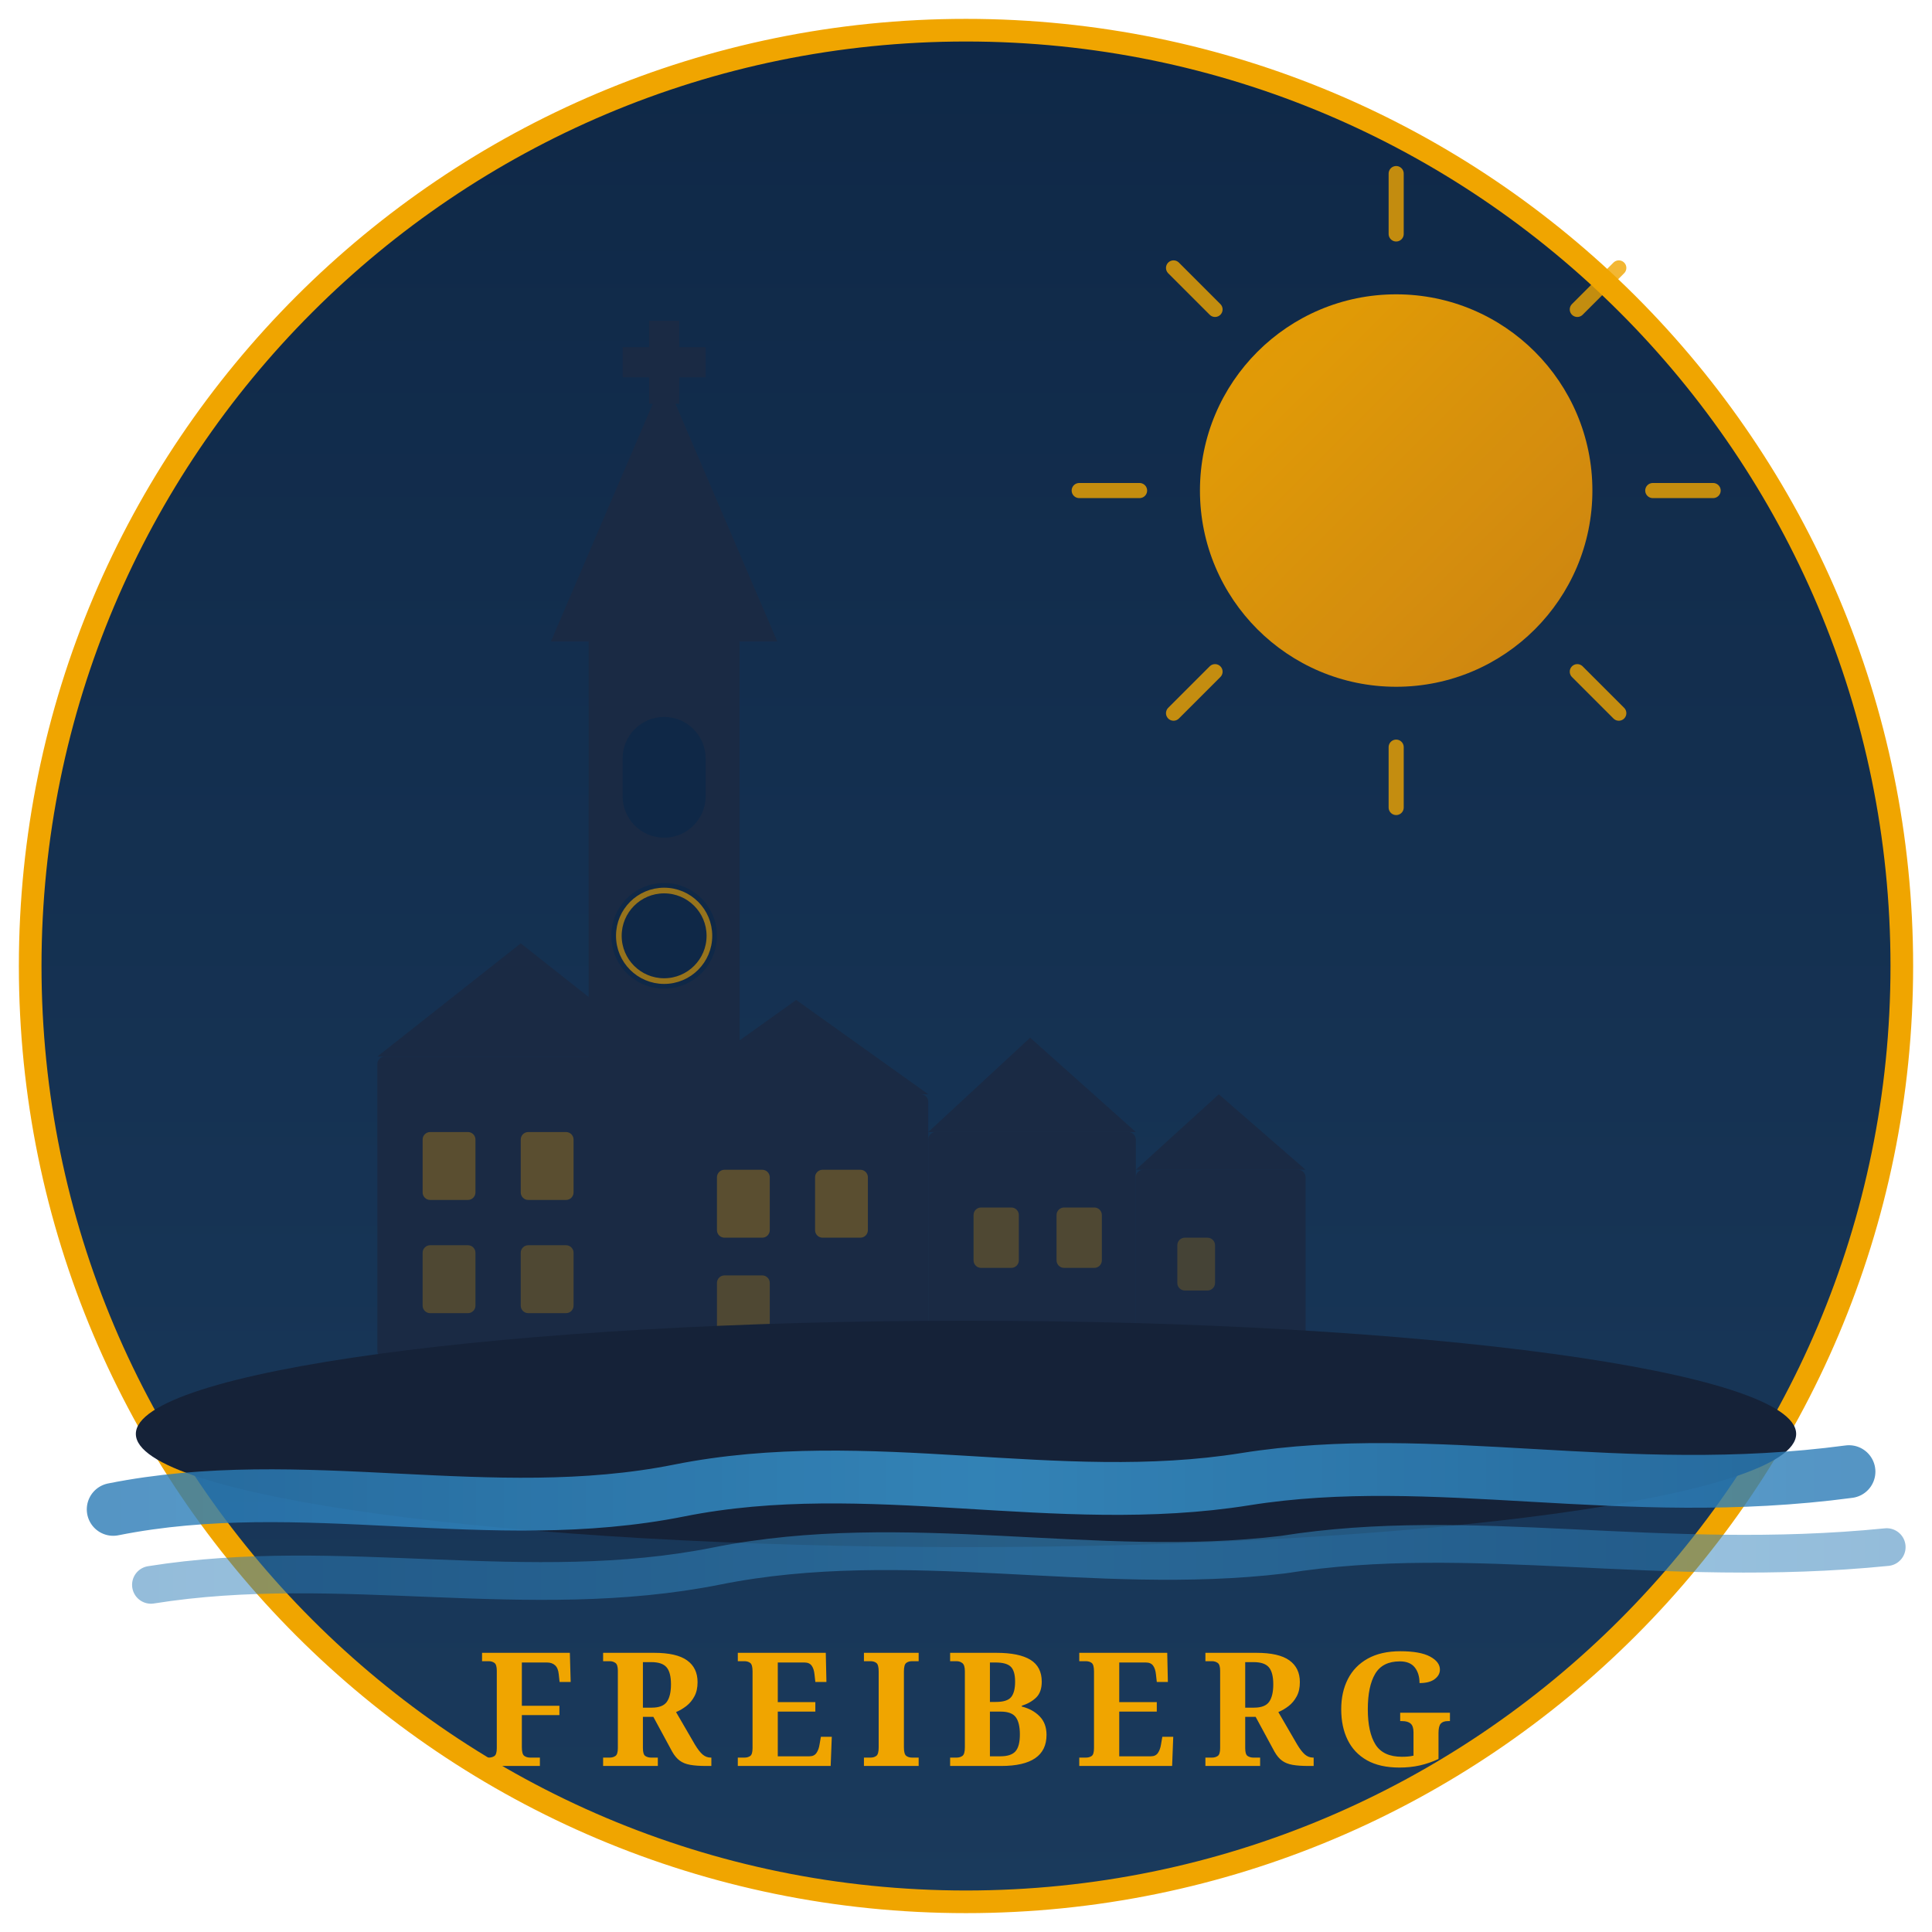
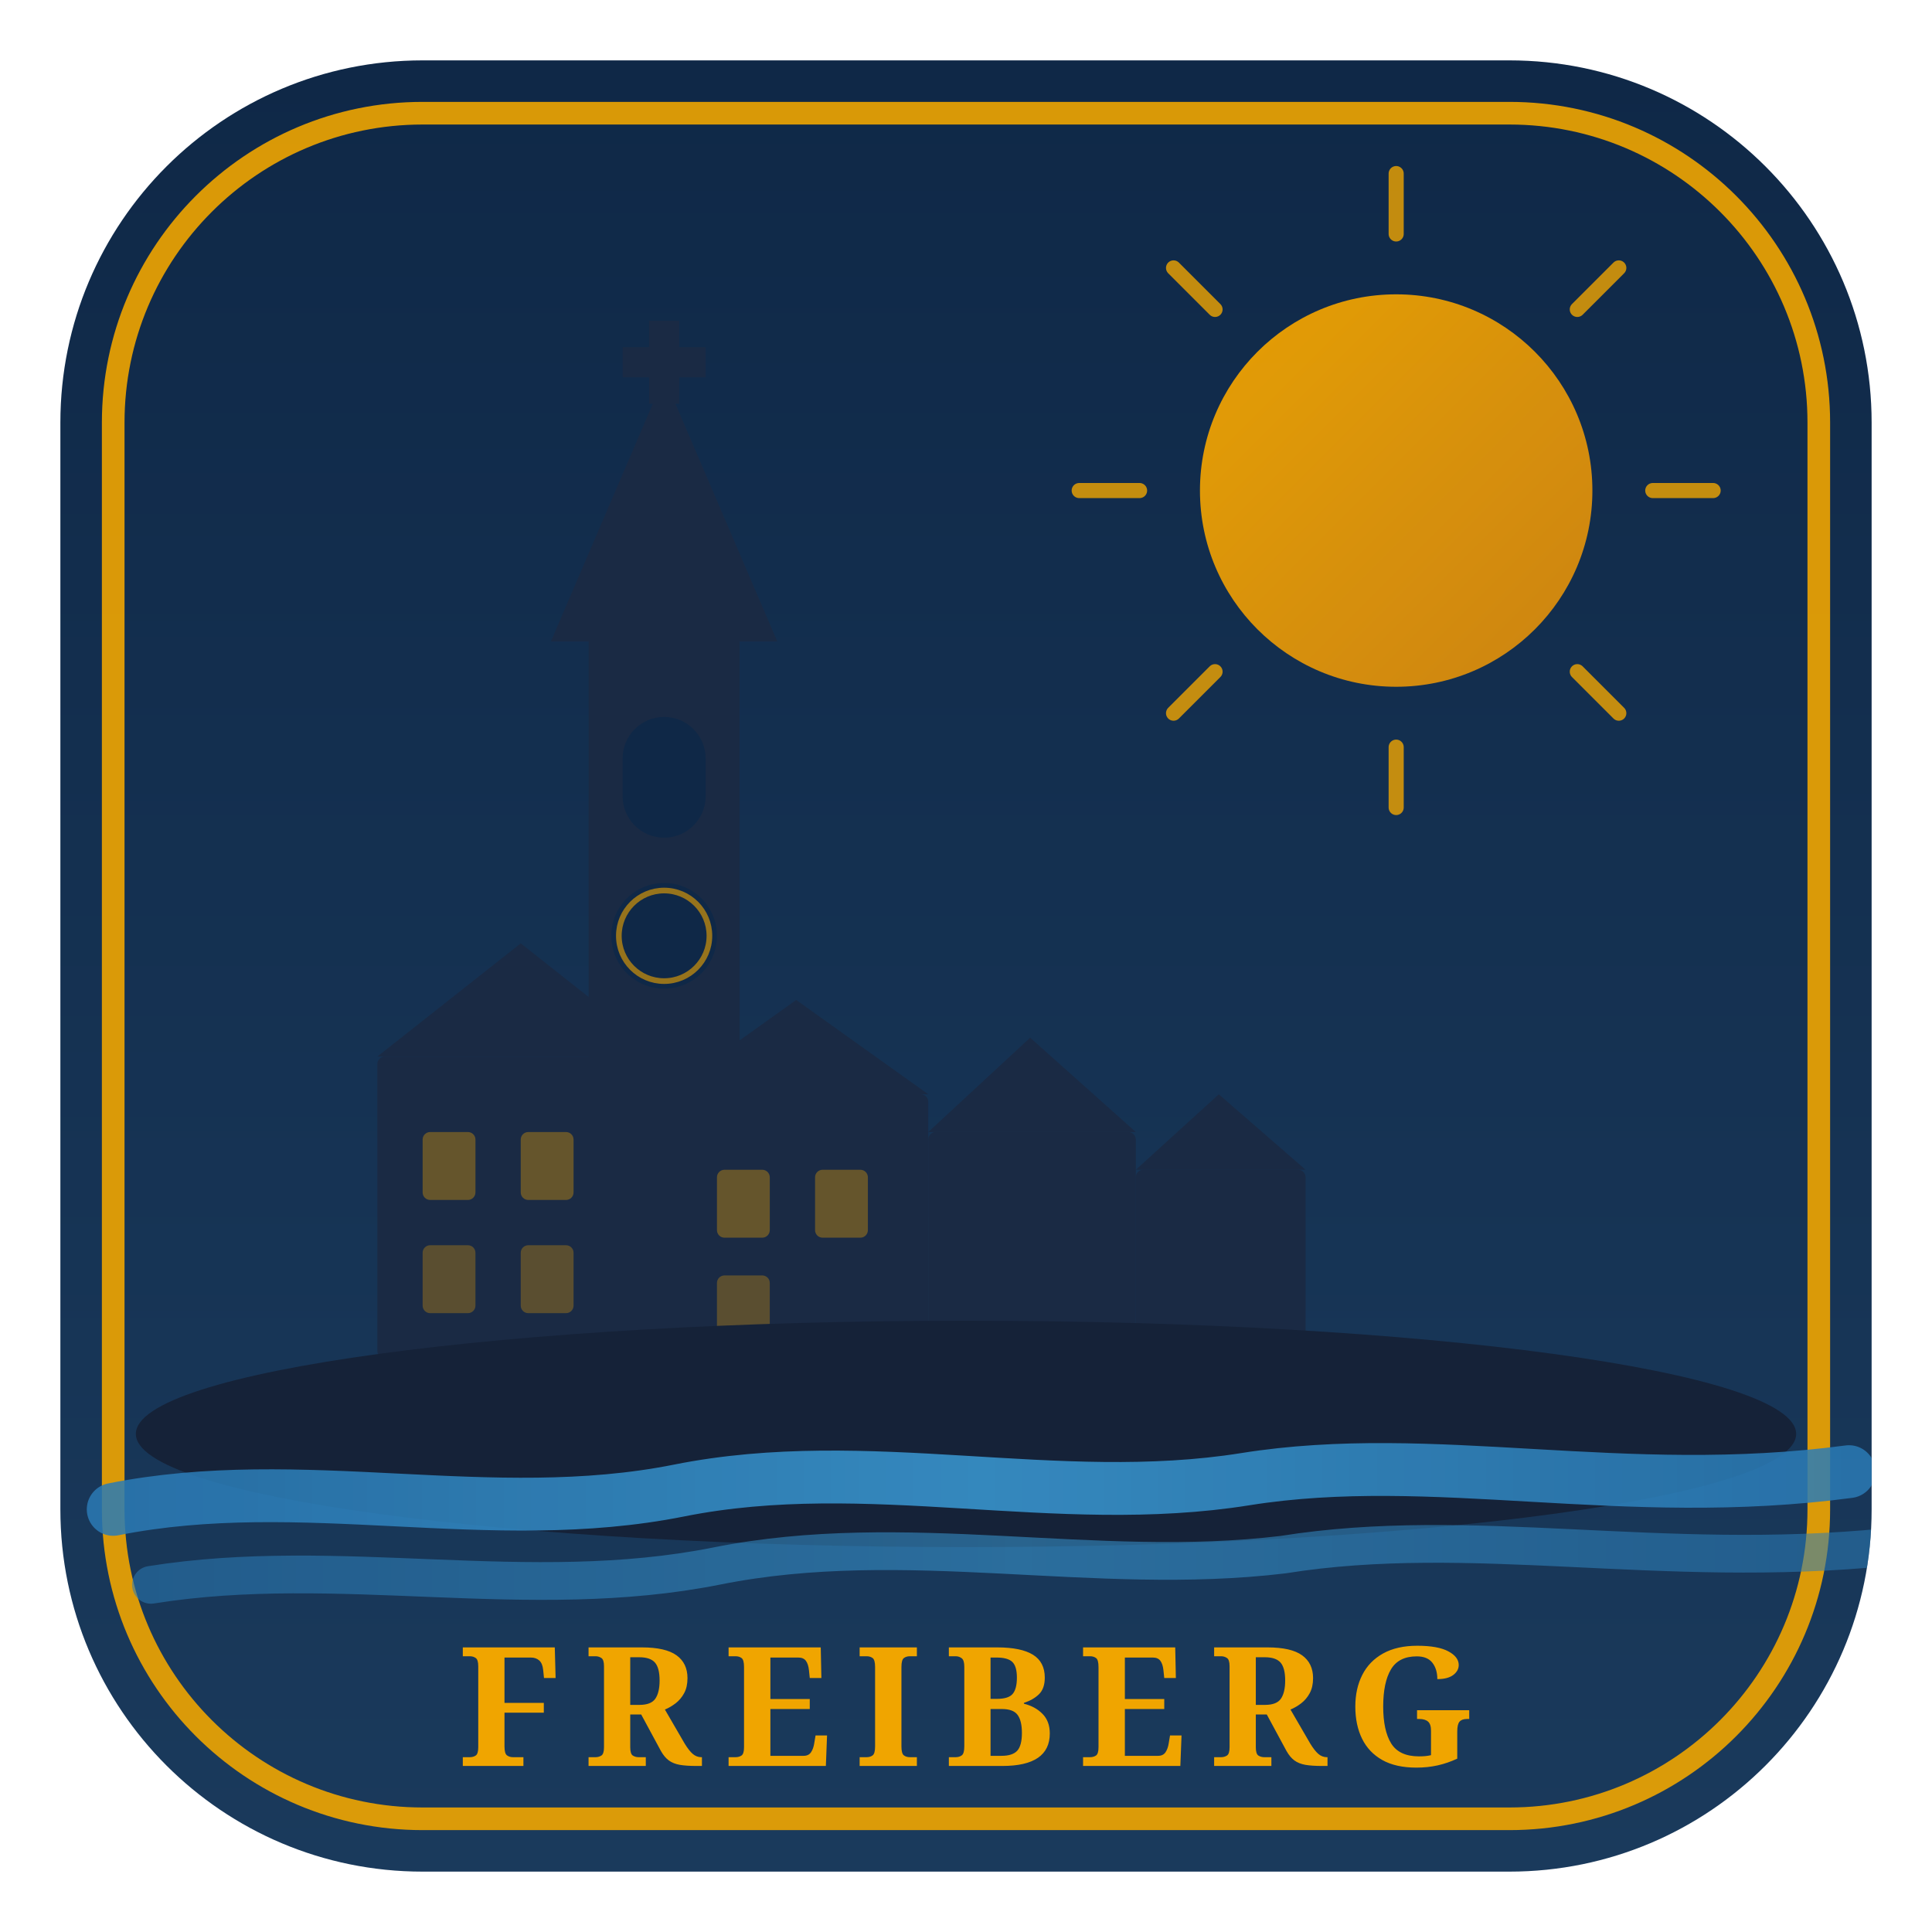
<svg xmlns="http://www.w3.org/2000/svg" viewBox="0 0 512 512">
  <defs>
    <linearGradient id="sky" x1="0" y1="0" x2="0" y2="1">
      <stop offset="0%" stop-color="#0f2847" />
      <stop offset="100%" stop-color="#1a3a5c" />
    </linearGradient>
    <linearGradient id="gold" x1="0" y1="0" x2="1" y2="1">
      <stop offset="0%" stop-color="#f0a500" />
      <stop offset="100%" stop-color="#d4880f" />
    </linearGradient>
    <linearGradient id="river" x1="0" y1="0" x2="1" y2="0">
      <stop offset="0%" stop-color="#2a7ab5" />
      <stop offset="50%" stop-color="#3a9ad5" />
      <stop offset="100%" stop-color="#2a7ab5" />
    </linearGradient>
+     <clipPath id="round-clip">
+       <rect x="16" y="16" width="480" height="480" rx="96" ry="96" />
+     </clipPath>
  </defs>
-   <circle cx="256" cy="256" r="248" fill="url(#sky)" stroke="#f0a500" stroke-width="6" />
-   <circle cx="370" cy="130" r="52" fill="url(#gold)" opacity="0.95" />
-   <g stroke="#f0a500" stroke-width="4" stroke-linecap="round" opacity="0.8">
-     <line x1="370" y1="62" x2="370" y2="46" />
-     <line x1="370" y1="214" x2="370" y2="198" />
-     <line x1="302" y1="130" x2="286" y2="130" />
-     <line x1="438" y1="130" x2="454" y2="130" />
-     <line x1="322" y1="82" x2="311" y2="71" />
-     <line x1="418" y1="178" x2="429" y2="189" />
-     <line x1="418" y1="82" x2="429" y2="71" />
-     <line x1="322" y1="178" x2="311" y2="189" />
+   <g clip-path="url(#round-clip)">
+     <rect x="16" y="16" width="480" height="480" rx="96" ry="96" fill="url(#sky)" />
+     <rect x="30" y="30" width="452" height="452" rx="82" ry="82" fill="none" stroke="#f0a500" stroke-width="6" opacity="0.9" />
+     <circle cx="370" cy="130" r="52" fill="url(#gold)" opacity="0.95" />
+     <g stroke="#f0a500" stroke-width="4" stroke-linecap="round" opacity="0.8">
+       <line x1="370" y1="62" x2="370" y2="46" />
+       <line x1="370" y1="214" x2="370" y2="198" />
+       <line x1="302" y1="130" x2="286" y2="130" />
+       <line x1="438" y1="130" x2="454" y2="130" />
+       <line x1="322" y1="82" x2="311" y2="71" />
+       <line x1="418" y1="178" x2="429" y2="189" />
+       <line x1="418" y1="82" x2="429" y2="71" />
+       <line x1="322" y1="178" x2="311" y2="189" />
+     </g>
+     <g fill="#1a2a44">
+       <rect x="156" y="160" width="40" height="200" rx="2" />
+       <polygon points="176,100 146,170 206,170" />
+       <rect x="172" y="85" width="8" height="22" />
+       <rect x="165" y="92" width="22" height="8" />
+       <rect x="165" y="190" width="22" height="32" rx="11" fill="#0f2847" />
+       <circle cx="176" cy="248" r="14" fill="#0f2847" />
+       <circle cx="176" cy="248" r="12" fill="none" stroke="#f0a500" stroke-width="1.5" opacity="0.6" />
+       <rect x="100" y="280" width="76" height="80" rx="2" />
+       <polygon points="100,280 138,250 176,280" />
+       <rect x="176" y="290" width="70" height="70" rx="2" />
+       <polygon points="176,290 211,265 246,290" />
+       <rect x="112" y="300" width="14" height="18" rx="2" fill="#f0a500" opacity="0.35" />
+       <rect x="138" y="300" width="14" height="18" rx="2" fill="#f0a500" opacity="0.35" />
+       <rect x="112" y="330" width="14" height="18" rx="2" fill="#f0a500" opacity="0.3" />
+       <rect x="138" y="330" width="14" height="18" rx="2" fill="#f0a500" opacity="0.3" />
+       <rect x="190" y="310" width="14" height="18" rx="2" fill="#f0a500" opacity="0.35" />
+       <rect x="216" y="310" width="14" height="18" rx="2" fill="#f0a500" opacity="0.35" />
+       <rect x="190" y="338" width="14" height="18" rx="2" fill="#f0a500" opacity="0.3" />
+       <rect x="246" y="300" width="55" height="60" rx="2" />
+       <polygon points="246,300 273,275 301,300" />
+       <rect x="301" y="310" width="45" height="50" rx="2" />
+       <polygon points="301,310 323,290 346,310" />
+     </g>
+     <ellipse cx="256" cy="380" rx="220" ry="30" fill="#152238" />
+     <path d="M30,400 C80,390 130,405 180,395 C230,385 280,400 330,392 C380,384 430,398 490,390" fill="none" stroke="url(#river)" stroke-width="14" stroke-linecap="round" opacity="0.85" />
+     <path d="M40,420 C90,412 140,425 190,415 C240,405 290,418 340,412 C390,404 440,416 500,410" fill="none" stroke="url(#river)" stroke-width="10" stroke-linecap="round" opacity="0.55" />
+     <text x="256" y="468" text-anchor="middle" font-family="Georgia, serif" font-size="44" font-weight="bold" fill="#f0a500" letter-spacing="6">FREIBERG</text>
  </g>
-   <g fill="#1a2a44">
-     <rect x="156" y="160" width="40" height="200" rx="2" />
-     <polygon points="176,100 146,170 206,170" />
-     <rect x="172" y="85" width="8" height="22" />
-     <rect x="165" y="92" width="22" height="8" />
-     <rect x="165" y="190" width="22" height="32" rx="11" fill="#0f2847" />
-     <circle cx="176" cy="248" r="14" fill="#0f2847" />
-     <circle cx="176" cy="248" r="12" fill="none" stroke="#f0a500" stroke-width="1.5" opacity="0.6" />
-     <rect x="100" y="280" width="76" height="80" rx="2" />
-     <polygon points="100,280 138,250 176,280" />
-     <rect x="176" y="290" width="70" height="70" rx="2" />
-     <polygon points="176,290 211,265 246,290" />
-     <rect x="112" y="300" width="14" height="18" rx="2" fill="#f0a500" opacity="0.3" />
-     <rect x="138" y="300" width="14" height="18" rx="2" fill="#f0a500" opacity="0.3" />
-     <rect x="112" y="330" width="14" height="18" rx="2" fill="#f0a500" opacity="0.25" />
-     <rect x="138" y="330" width="14" height="18" rx="2" fill="#f0a500" opacity="0.25" />
-     <rect x="190" y="310" width="14" height="18" rx="2" fill="#f0a500" opacity="0.3" />
-     <rect x="216" y="310" width="14" height="18" rx="2" fill="#f0a500" opacity="0.3" />
-     <rect x="190" y="338" width="14" height="18" rx="2" fill="#f0a500" opacity="0.25" />
-     <rect x="246" y="300" width="55" height="60" rx="2" />
-     <polygon points="246,300 273,275 301,300" />
-     <rect x="258" y="320" width="12" height="16" rx="2" fill="#f0a500" opacity="0.25" />
-     <rect x="280" y="320" width="12" height="16" rx="2" fill="#f0a500" opacity="0.25" />
-     <rect x="301" y="310" width="45" height="50" rx="2" />
-     <polygon points="301,310 323,290 346,310" />
-     <rect x="312" y="328" width="10" height="14" rx="2" fill="#f0a500" opacity="0.2" />
-   </g>
-   <ellipse cx="256" cy="380" rx="220" ry="30" fill="#152238" />
-   <path d="M30,400 C80,390 130,405 180,395 C230,385 280,400 330,392 C380,384 430,398 490,390" fill="none" stroke="url(#river)" stroke-width="14" stroke-linecap="round" opacity="0.8" />
-   <path d="M40,420 C90,412 140,425 190,415 C240,405 290,418 340,412 C390,404 440,416 500,410" fill="none" stroke="url(#river)" stroke-width="10" stroke-linecap="round" opacity="0.5" />
-   <text x="256" y="468" text-anchor="middle" font-family="Georgia, serif" font-size="42" font-weight="bold" fill="#f0a500" letter-spacing="6">FREIBERG</text>
</svg>
